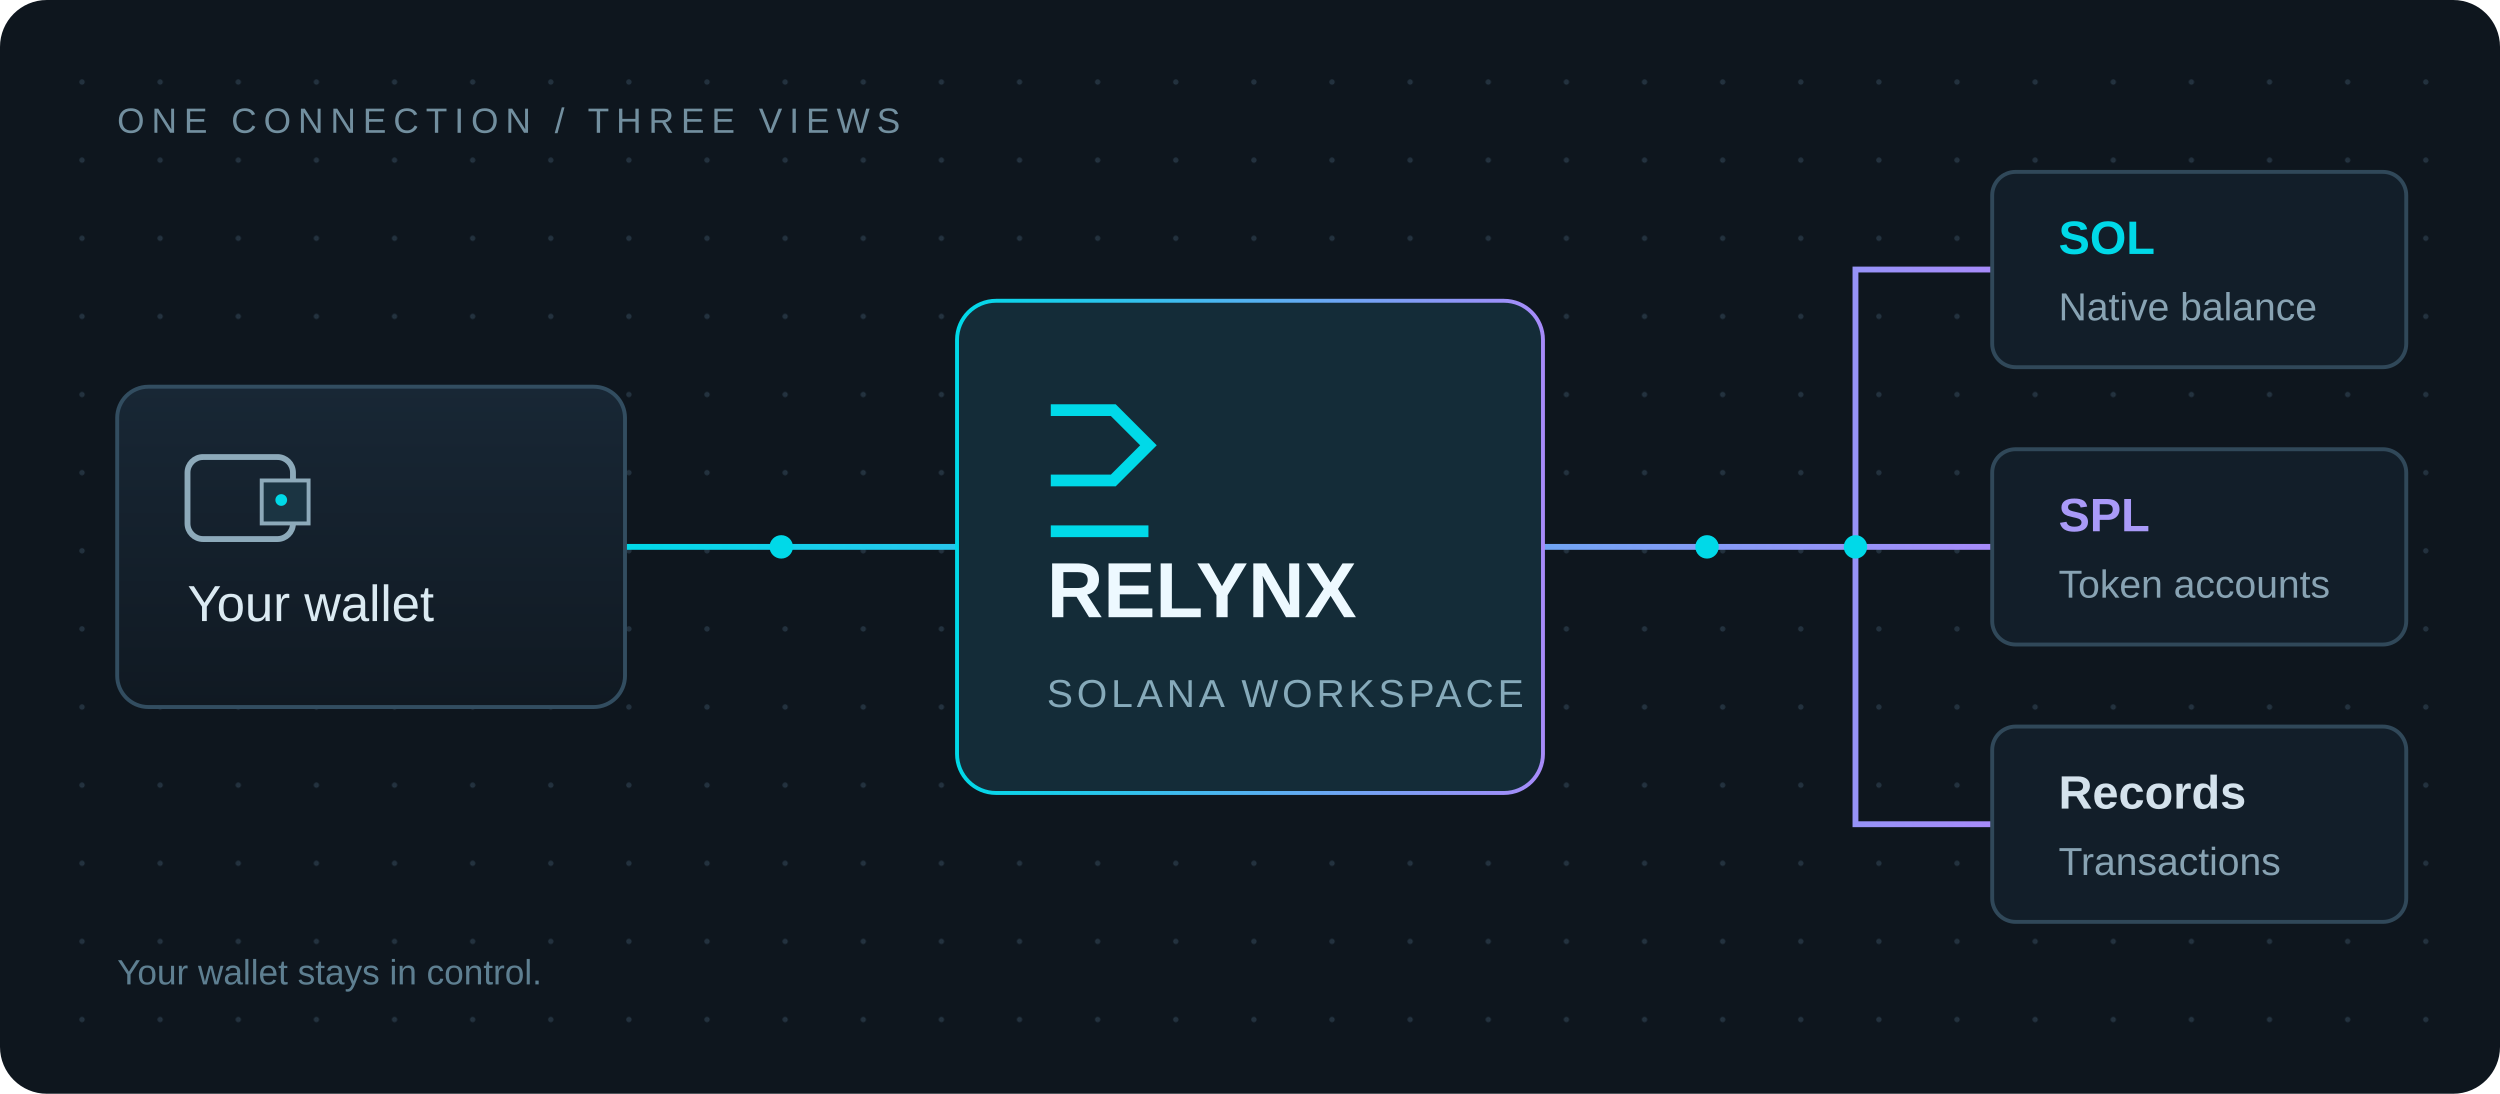
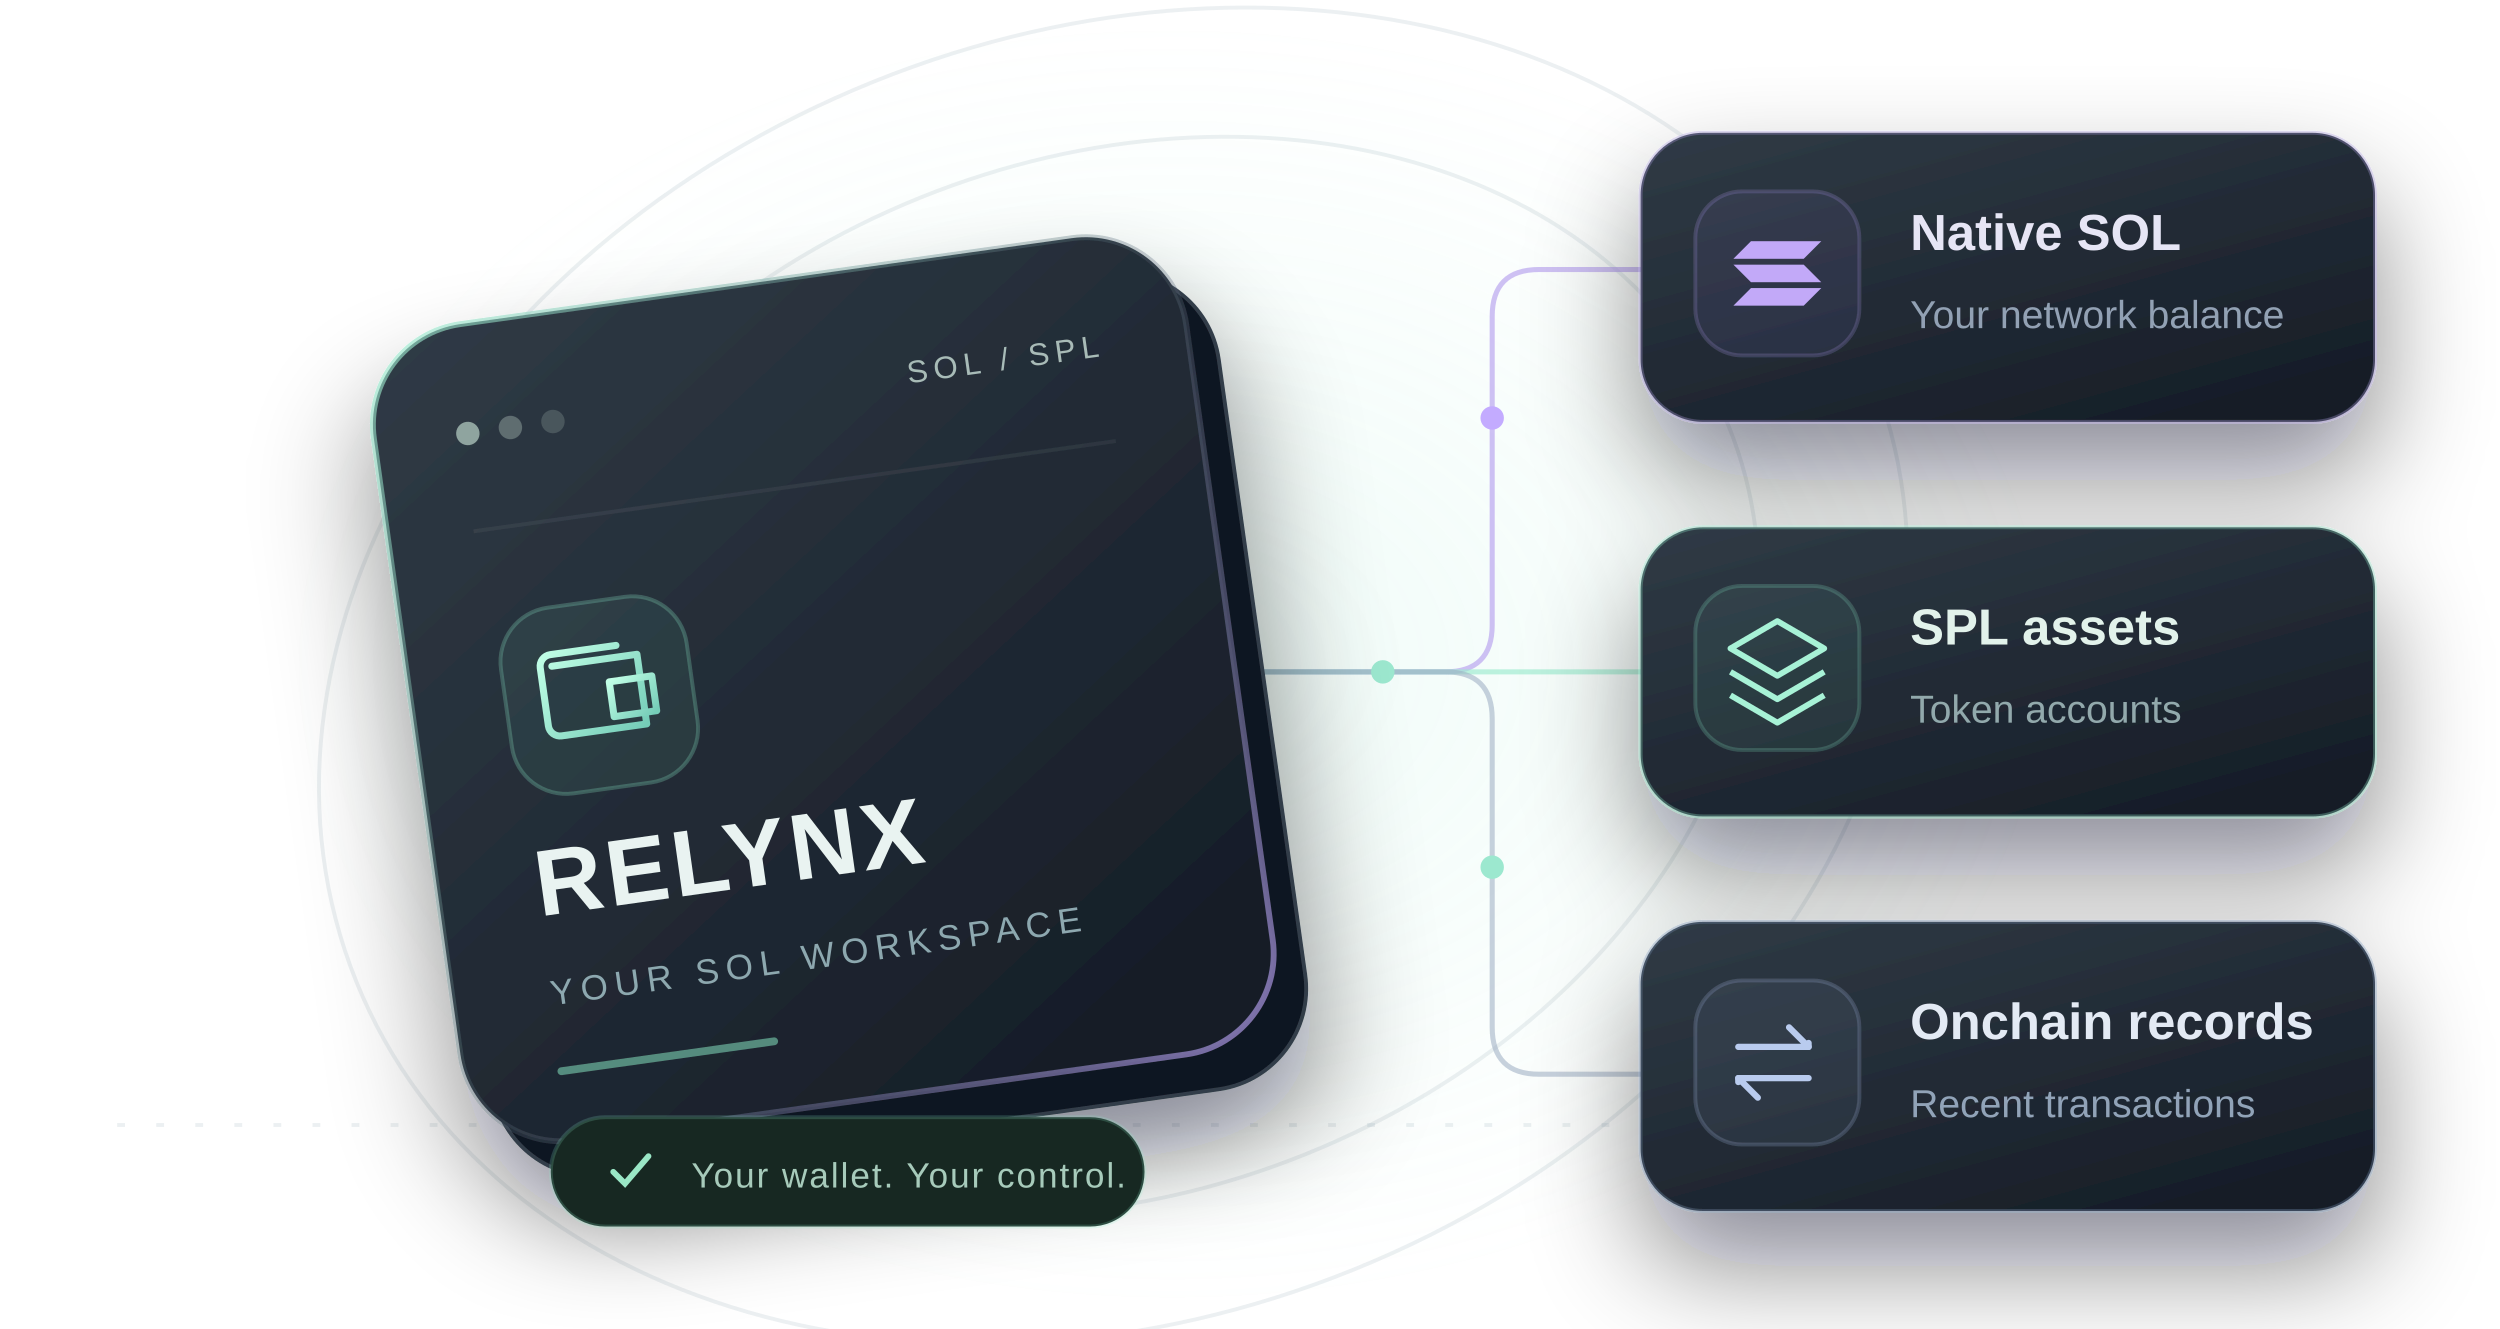
- <svg xmlns="http://www.w3.org/2000/svg" width="640" height="280" viewBox="0 0 640 280" role="img" aria-labelledby="title desc">
+ <svg xmlns="http://www.w3.org/2000/svg" width="640" height="340" viewBox="0 0 640 340" role="img" aria-labelledby="title desc">
  <defs>
-     <linearGradient id="accent">
-       <stop stop-color="#00d9e8" />
-       <stop offset="1" stop-color="#a78bfa" />
+     <linearGradient id="mint" x2="1" y2="1">
+       <stop stop-color="#c1ffe6" />
+       <stop offset="1" stop-color="#75cdb8" />
    </linearGradient>
-     <linearGradient id="panel" x2="0" y2="1">
-       <stop stop-color="#182735" />
-       <stop offset="1" stop-color="#101922" />
+     <linearGradient id="purple" x2="1" y2="1">
+       <stop stop-color="#d0bdff" />
+       <stop offset="1" stop-color="#8d7bd5" />
    </linearGradient>
-     <pattern id="grid" width="20" height="20" patternUnits="userSpaceOnUse">
-       <circle cx="1" cy="1" r=".7" fill="#304353" />
-     </pattern>
+     <linearGradient id="glass" x2=".7" y2="1">
+       <stop stop-color="#303b46" />
+       <stop offset="1" stop-color="#171e28" />
+     </linearGradient>
+     <linearGradient id="edge" x2="1" y2="1">
+       <stop stop-color="#a0f2d4" stop-opacity=".65" />
+       <stop offset=".5" stop-color="#50616e" stop-opacity=".3" />
+       <stop offset="1" stop-color="#b69ff2" stop-opacity=".7" />
+     </linearGradient>
+     <radialGradient id="halo">
+       <stop stop-color="#91e9cd" stop-opacity=".14" />
+       <stop offset="1" stop-color="#91e9cd" stop-opacity="0" />
+     </radialGradient>
+     <filter id="shadow" x="-.5" y="-.5" width="2" height="2">
+       <feDropShadow dx="0" dy="14" stdDeviation="14" flood-color="#070c13" flood-opacity=".45" />
+     </filter>
+     <symbol id="sol" viewBox="0 0 32 32">
+       <path d="M7 5h24l-6 6H1zm-6 8h24l6 6H7zm6 8h24l-6 6H1z" fill="currentColor" />
+     </symbol>
  </defs>
-   <rect width="640" height="280" rx="12" fill="#0e161e" />
-   <rect x="14" y="14" width="612" height="252" rx="8" fill="url(#grid)" opacity=".6" />
-   <g fill="none" stroke="url(#accent)" stroke-width="1.5">
-     <path d="M160 140H245M395 140H475M475 140V69H510M475 140H510M475 140V211H510" />
+   <ellipse cx="300" cy="170" rx="225" ry="165" fill="url(#halo)" />
+   <g fill="none" stroke="#8099aa" stroke-opacity=".15">
+     <ellipse cx="285" cy="173" rx="170" ry="132" transform="rotate(-22 285 173)" />
+     <ellipse cx="285" cy="173" rx="209" ry="164" transform="rotate(-22 285 173)" />
+     <path d="M30 288h575" stroke-dasharray="2 8" />
  </g>
-   <g fill="#00d9e8">
-     <circle cx="200" cy="140" r="3" />
-     <circle cx="437" cy="140" r="3" />
-     <circle cx="475" cy="140" r="3" />
+   <g fill="none" stroke-width="1.3">
+     <path d="M317 172h53q12 0 12-12V81q0-12 12-12h28" stroke="#b5a0ef" stroke-opacity=".65" />
+     <path d="M317 172h105" stroke="#9bebce" stroke-opacity=".65" />
+     <path d="M317 172h53q12 0 12 12v79q0 12 12 12h28" stroke="#9aabc0" stroke-opacity=".55" />
  </g>
-   <g font-family="Arial,Helvetica,sans-serif">
-     <rect x="30" y="99" width="130" height="82" rx="8" fill="url(#panel)" stroke="#324d60" />
-     <rect x="48" y="117" width="27" height="21" rx="4" fill="none" stroke="#8daaba" stroke-width="1.5" />
-     <path d="M67 123h12v11H67z" fill="#1b3442" stroke="#8daaba" />
-     <circle cx="72" cy="128" r="1.5" fill="#00d9e8" />
-     <text x="48" y="159" fill="#dbeaf2" font-size="13">Your wallet</text>
-     <rect x="245" y="77" width="150" height="126" rx="10" fill="#142c38" stroke="url(#accent)" />
-     <path d="M269 105h16l9 9-9 9h-16m0 13h25" fill="none" stroke="#00d9e8" stroke-width="3" />
-     <text x="268" y="158" fill="#edf9ff" font-size="20" font-weight="700">RELYNX</text>
-     <text x="268" y="181" fill="#86aaba" font-size="10" letter-spacing="1">SOLANA WORKSPACE</text>
-     <g fill="#121e29" stroke="#304859">
-       <rect x="510" y="44" width="106" height="50" rx="6" />
-       <rect x="510" y="115" width="106" height="50" rx="6" />
-       <rect x="510" y="186" width="106" height="50" rx="6" />
+   <g fill="#9ce8cf">
+     <circle cx="354" cy="172" r="3" />
+     <circle cx="382" cy="222" r="3" />
+   </g>
+   <circle cx="382" cy="107" r="3" fill="#c3abff" />
+   <g transform="translate(105 71) rotate(-8 105 100)" filter="url(#shadow)">
+     <rect x="7" y="10" width="210" height="211" rx="26" fill="#0f1620" stroke="#333d4a" />
+     <rect width="210" height="211" rx="26" fill="url(#glass)" stroke="url(#edge)" stroke-width="1.5" />
+     <path d="M22 53h166" stroke="#ffffff0e" />
+     <g fill="#8fa49f">
+       <circle cx="24" cy="28" r="3" />
+       <circle cx="35" cy="28" r="3" opacity=".5" />
+       <circle cx="46" cy="28" r="3" opacity=".3" />
    </g>
-     <text x="527" y="65" fill="#00d9e8" font-size="12" font-weight="700">SOL</text>
-     <text x="527" y="82" fill="#88a3b3" font-size="10">Native balance</text>
-     <text x="527" y="136" fill="#a99af8" font-size="12" font-weight="700">SPL</text>
-     <text x="527" y="153" fill="#88a3b3" font-size="10">Token accounts</text>
-     <text x="527" y="207" fill="#d4e2ec" font-size="12" font-weight="700">Records</text>
-     <text x="527" y="224" fill="#88a3b3" font-size="10">Transactions</text>
-     <text x="30" y="34" fill="#728f9f" font-size="9" letter-spacing="1.8">ONE CONNECTION / THREE VIEWS</text>
-     <text x="30" y="252" fill="#5e7f91" font-size="9">Your wallet stays in control.</text>
+     <text x="187" y="31" text-anchor="end" fill="#a8bbb7" font-family="Arial,sans-serif" font-size="8" letter-spacing="1.5">SOL / SPL</text>
+     <rect x="24" y="75" width="48" height="48" rx="14" fill="#8cf2cd12" stroke="#8cf2cd40" />
+     <g fill="none" stroke="url(#mint)" stroke-width="1.8" stroke-linecap="round" stroke-linejoin="round">
+       <path d="M37 90h22v18H37a3 3 0 0 1-3-3V90a3 3 0 0 1 3-3h17" />
+       <path d="M51 96h11v9H51z" />
+       <path d="M55 100h1" />
+     </g>
+     <text x="25" y="153" fill="#e9f3f1" font-family="Arial,sans-serif" font-size="24" font-weight="600" letter-spacing="1">RELYNX</text>
+     <text x="25" y="176" fill="#8da8af" font-family="Arial,sans-serif" font-size="9" letter-spacing="1.8">YOUR SOL WORKSPACE</text>
+     <path d="M25 193h55" stroke="#8cf2cd" stroke-opacity=".5" stroke-width="2" stroke-linecap="round" />
+   </g>
+   <g font-family="Arial,sans-serif" filter="url(#shadow)">
+     <rect x="420" y="34" width="188" height="74" rx="16" fill="url(#glass)" stroke="#a796da55" />
+     <rect x="434" y="49" width="42" height="42" rx="12" fill="#ac91ff14" stroke="#b6a0f533" />
+     <use href="#sol" x="443" y="58" width="24" height="24" color="#c2a9f8" />
+     <text x="489" y="64" fill="#e6e5f5" font-size="13" font-weight="600">Native SOL</text>
+     <text x="489" y="84" fill="#92a1b4" font-size="10">Your network balance</text>
+     <rect x="420" y="135" width="188" height="74" rx="16" fill="url(#glass)" stroke="#88dabe55" />
+     <rect x="434" y="150" width="42" height="42" rx="12" fill="#8cf2cd12" stroke="#8cf2cd33" />
+     <g fill="none" stroke="#a7f2d6" stroke-width="1.5" stroke-linejoin="round">
+       <path d="m455 159 12 7-12 7-12-7z" />
+       <path d="m443 172 12 7 12-7m-24 6 12 7 12-7" />
+     </g>
+     <text x="489" y="165" fill="#e2f2eb" font-size="13" font-weight="600">SPL assets</text>
+     <text x="489" y="185" fill="#92a9ac" font-size="10">Token accounts</text>
+     <rect x="420" y="236" width="188" height="74" rx="16" fill="url(#glass)" stroke="#748aab55" />
+     <rect x="434" y="251" width="42" height="42" rx="12" fill="#b3c7f012" stroke="#b3c7f033" />
+     <g fill="none" stroke="#b9cbee" stroke-width="1.6" stroke-linecap="round" stroke-linejoin="round">
+       <path d="M445 268h18l-5-5m5 13h-18l5 5" />
+       <path d="M463 268v-1m-18 9v1" />
+     </g>
+     <text x="489" y="266" fill="#e3eaf4" font-size="13" font-weight="600">Onchain records</text>
+     <text x="489" y="286" fill="#91a3b8" font-size="10">Recent transactions</text>
+   </g>
+   <g font-family="Arial,sans-serif">
+     <rect x="141" y="286" width="152" height="28" rx="14" fill="#172822" stroke="#8cf2cd30" />
+     <path d="m157 300 3 3 6-7" fill="none" stroke="#9ae7c6" stroke-width="1.5" stroke-linecap="round" />
+     <text x="177" y="304" fill="#a7cbbb" font-size="9" letter-spacing=".5">Your wallet. Your control.</text>
  </g>
</svg>
